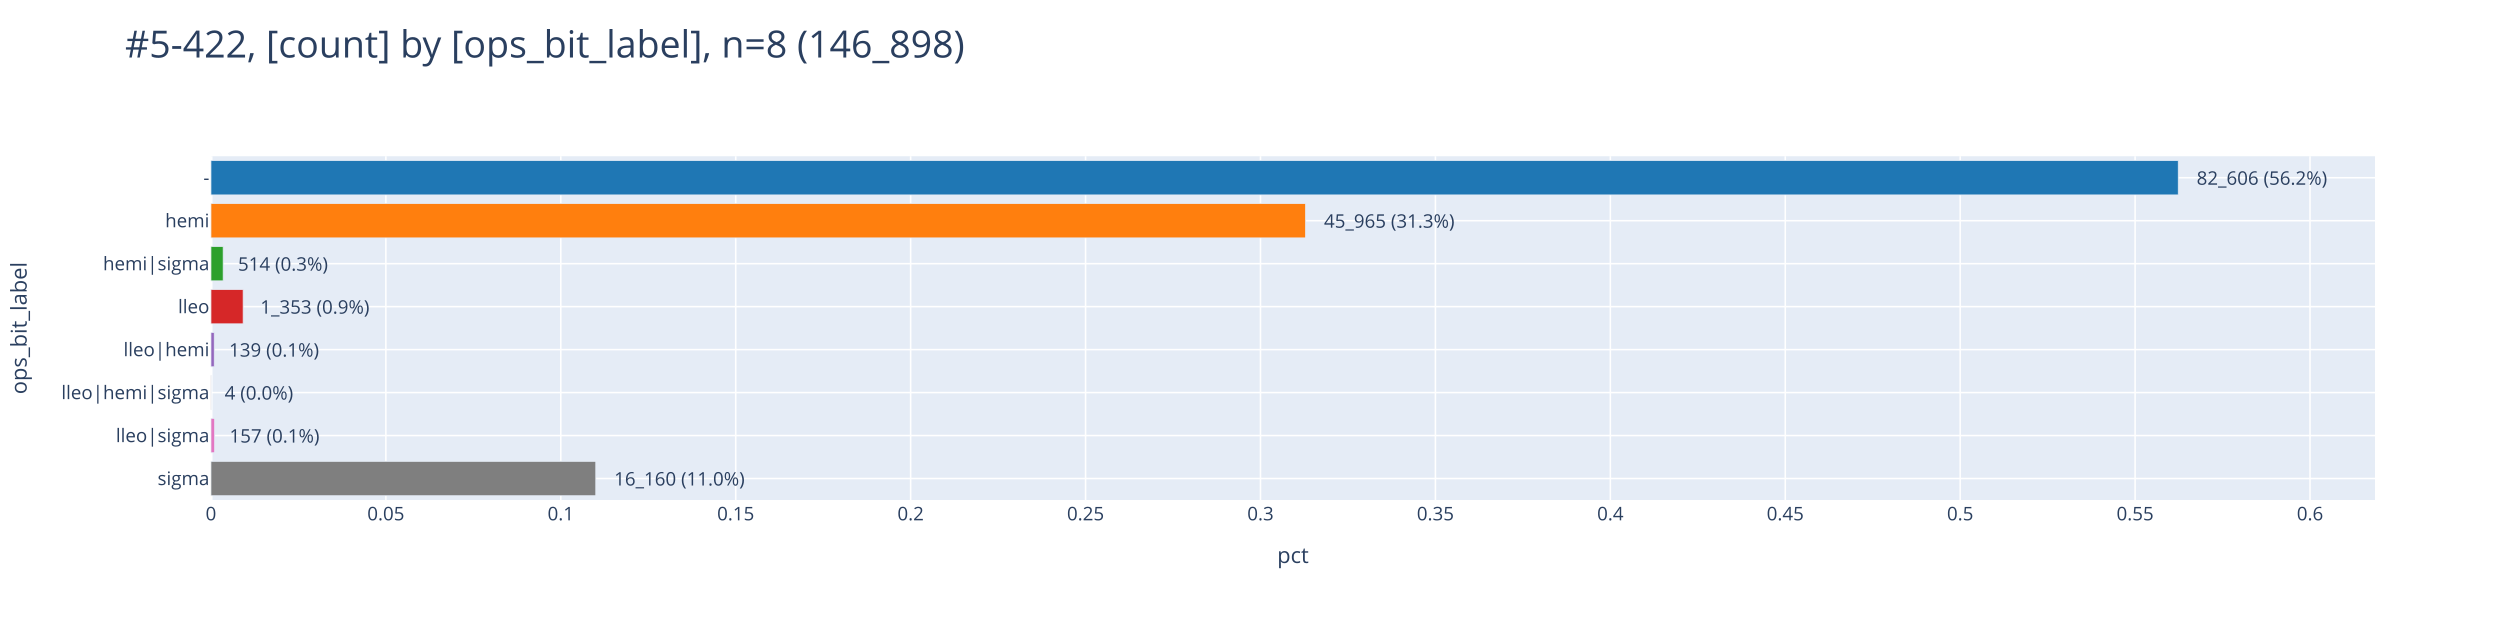
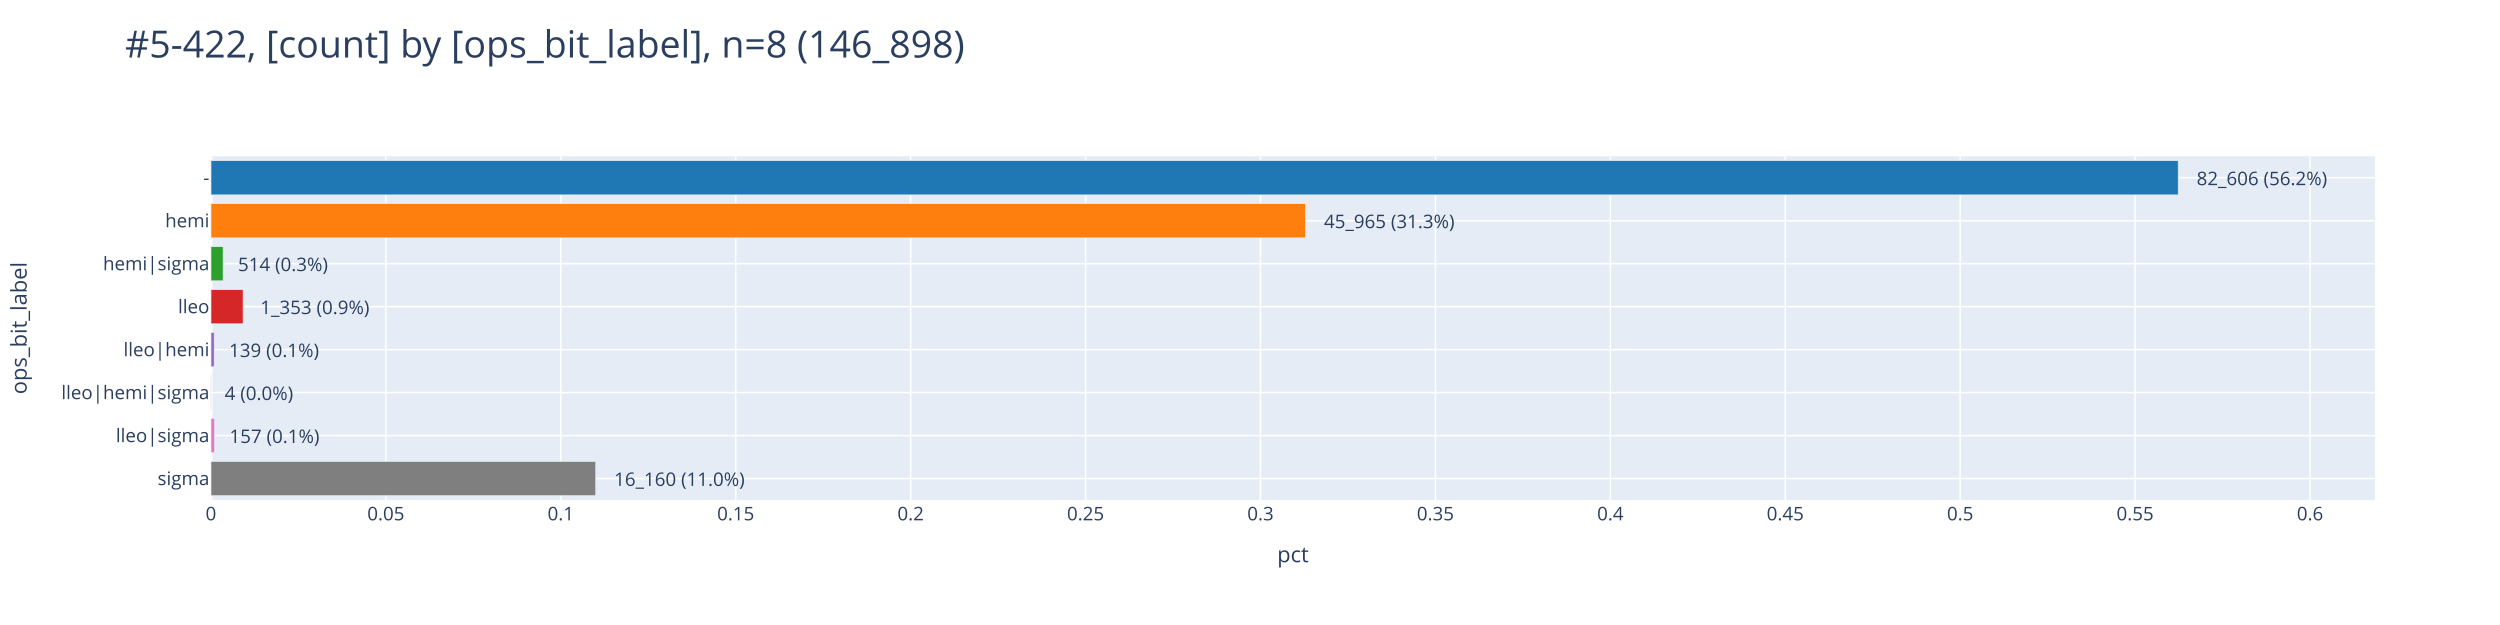
<svg xmlns="http://www.w3.org/2000/svg" class="main-svg" width="1600" height="400" style="" viewBox="0 0 1600 400">
  <rect x="0" y="0" width="1600" height="400" style="fill: rgb(255, 255, 255); fill-opacity: 1;" />
-   <defs id="defs-8fea6b">
+   <defs id="defs-e37f1a">
    <g class="clips">
-       <clipPath id="clip8fea6bxyplot" class="plotclip">
+       <clipPath id="clipe37f1axyplot" class="plotclip">
        <rect width="1385" height="220" />
      </clipPath>
-       <clipPath class="axesclip" id="clip8fea6bx">
+       <clipPath class="axesclip" id="clipe37f1ax">
        <rect x="135" y="0" width="1385" height="400" />
      </clipPath>
-       <clipPath class="axesclip" id="clip8fea6by">
+       <clipPath class="axesclip" id="clipe37f1ay">
        <rect x="0" y="100" width="1600" height="220" />
      </clipPath>
-       <clipPath class="axesclip" id="clip8fea6bxy">
+       <clipPath class="axesclip" id="clipe37f1axy">
        <rect x="135" y="100" width="1385" height="220" />
      </clipPath>
    </g>
    <g class="gradients" />
    <g class="patterns" />
  </defs>
  <g class="bglayer">
    <rect class="bg" x="135" y="100" width="1385" height="220" style="fill: rgb(229, 236, 246); fill-opacity: 1; stroke-width: 0;" />
  </g>
  <g class="layer-below">
    <g class="imagelayer" />
    <g class="shapelayer" />
  </g>
  <g class="cartesianlayer">
    <g class="subplot xy">
      <g class="layer-subplot">
        <g class="shapelayer" />
        <g class="imagelayer" />
      </g>
      <g class="minor-gridlayer">
        <g class="x" />
        <g class="y" />
      </g>
      <g class="gridlayer">
        <g class="x">
          <path class="xgrid crisp" transform="translate(246.95,0)" d="M0,100v220" style="stroke: rgb(255, 255, 255); stroke-opacity: 1; stroke-width: 1px;" />
          <path class="xgrid crisp" transform="translate(358.9,0)" d="M0,100v220" style="stroke: rgb(255, 255, 255); stroke-opacity: 1; stroke-width: 1px;" />
          <path class="xgrid crisp" transform="translate(470.86,0)" d="M0,100v220" style="stroke: rgb(255, 255, 255); stroke-opacity: 1; stroke-width: 1px;" />
          <path class="xgrid crisp" transform="translate(582.81,0)" d="M0,100v220" style="stroke: rgb(255, 255, 255); stroke-opacity: 1; stroke-width: 1px;" />
          <path class="xgrid crisp" transform="translate(694.76,0)" d="M0,100v220" style="stroke: rgb(255, 255, 255); stroke-opacity: 1; stroke-width: 1px;" />
          <path class="xgrid crisp" transform="translate(806.71,0)" d="M0,100v220" style="stroke: rgb(255, 255, 255); stroke-opacity: 1; stroke-width: 1px;" />
          <path class="xgrid crisp" transform="translate(918.66,0)" d="M0,100v220" style="stroke: rgb(255, 255, 255); stroke-opacity: 1; stroke-width: 1px;" />
          <path class="xgrid crisp" transform="translate(1030.62,0)" d="M0,100v220" style="stroke: rgb(255, 255, 255); stroke-opacity: 1; stroke-width: 1px;" />
          <path class="xgrid crisp" transform="translate(1142.57,0)" d="M0,100v220" style="stroke: rgb(255, 255, 255); stroke-opacity: 1; stroke-width: 1px;" />
          <path class="xgrid crisp" transform="translate(1254.52,0)" d="M0,100v220" style="stroke: rgb(255, 255, 255); stroke-opacity: 1; stroke-width: 1px;" />
          <path class="xgrid crisp" transform="translate(1366.47,0)" d="M0,100v220" style="stroke: rgb(255, 255, 255); stroke-opacity: 1; stroke-width: 1px;" />
          <path class="xgrid crisp" transform="translate(1478.42,0)" d="M0,100v220" style="stroke: rgb(255, 255, 255); stroke-opacity: 1; stroke-width: 1px;" />
        </g>
        <g class="y">
          <path class="ygrid crisp" transform="translate(0,306.25)" d="M135,0h1385" style="stroke: rgb(255, 255, 255); stroke-opacity: 1; stroke-width: 1px;" />
          <path class="ygrid crisp" transform="translate(0,278.75)" d="M135,0h1385" style="stroke: rgb(255, 255, 255); stroke-opacity: 1; stroke-width: 1px;" />
          <path class="ygrid crisp" transform="translate(0,251.25)" d="M135,0h1385" style="stroke: rgb(255, 255, 255); stroke-opacity: 1; stroke-width: 1px;" />
          <path class="ygrid crisp" transform="translate(0,223.75)" d="M135,0h1385" style="stroke: rgb(255, 255, 255); stroke-opacity: 1; stroke-width: 1px;" />
          <path class="ygrid crisp" transform="translate(0,196.25)" d="M135,0h1385" style="stroke: rgb(255, 255, 255); stroke-opacity: 1; stroke-width: 1px;" />
          <path class="ygrid crisp" transform="translate(0,168.75)" d="M135,0h1385" style="stroke: rgb(255, 255, 255); stroke-opacity: 1; stroke-width: 1px;" />
          <path class="ygrid crisp" transform="translate(0,141.25)" d="M135,0h1385" style="stroke: rgb(255, 255, 255); stroke-opacity: 1; stroke-width: 1px;" />
          <path class="ygrid crisp" transform="translate(0,113.75)" d="M135,0h1385" style="stroke: rgb(255, 255, 255); stroke-opacity: 1; stroke-width: 1px;" />
        </g>
      </g>
      <g class="zerolinelayer">
        <path class="xzl zl crisp" transform="translate(135,0)" d="M0,100v220" style="stroke: rgb(255, 255, 255); stroke-opacity: 1; stroke-width: 2px;" />
      </g>
      <g class="layer-between">
        <g class="shapelayer" />
        <g class="imagelayer" />
      </g>
      <path class="xlines-below" />
      <path class="ylines-below" />
      <g class="overlines-below" />
      <g class="xaxislayer-below" />
      <g class="yaxislayer-below" />
      <g class="overaxes-below" />
      <g class="overplot">
-         <g class="xy" transform="translate(135,100)" clip-path="url(#clip8fea6bxyplot)">
+         <g class="xy" transform="translate(135,100)" clip-path="url(#clipe37f1axyplot)">
          <g class="barlayer mlayer">
            <g class="trace bars" style="opacity: 1;">
              <g class="points">
                <g class="point">
                  <path d="M0,24.75V2.75H1259.09V24.75Z" style="vector-effect: none; opacity: 1; stroke-width: 0.5px; fill: rgb(31, 119, 180); fill-opacity: 1; stroke: rgb(229, 236, 246); stroke-opacity: 1;" />
-                   <text class="bartext bartext-outside" text-anchor="middle" data-notex="1" x="0" y="0" style="font-family: 'Open Sans', verdana, arial, sans-serif; font-size: 12px; fill: rgb(42, 63, 95); fill-opacity: 1; white-space: pre;" transform="translate(1312.621,18.25)">82_606 (56.2%)</text>
+                   <text class="bartext bartext-outside" text-anchor="middle" data-notex="1" x="0" y="0" style="font-family: 'Open Sans', verdana, arial, sans-serif; font-size: 12px; fill: rgb(42, 63, 95); fill-opacity: 1; white-space: pre;" transform="translate(1312.621,18.5)">82_606 (56.2%)</text>
                </g>
              </g>
            </g>
            <g class="trace bars" style="opacity: 1;">
              <g class="points">
                <g class="point">
                  <path d="M0,52.25V30.25H700.6V52.25Z" style="vector-effect: none; opacity: 1; stroke-width: 0.5px; fill: rgb(255, 127, 14); fill-opacity: 1; stroke: rgb(229, 236, 246); stroke-opacity: 1;" />
-                   <text class="bartext bartext-outside" text-anchor="middle" data-notex="1" x="0" y="0" style="font-family: 'Open Sans', verdana, arial, sans-serif; font-size: 12px; fill: rgb(42, 63, 95); fill-opacity: 1; white-space: pre;" transform="translate(754.1313,45.75)">45_965 (31.3%)</text>
+                   <text class="bartext bartext-outside" text-anchor="middle" data-notex="1" x="0" y="0" style="font-family: 'Open Sans', verdana, arial, sans-serif; font-size: 12px; fill: rgb(42, 63, 95); fill-opacity: 1; white-space: pre;" transform="translate(754.1313,46)">45_965 (31.3%)</text>
                </g>
              </g>
            </g>
            <g class="trace bars" style="opacity: 1;">
              <g class="points">
                <g class="point">
                  <path d="M0,79.75V57.75H7.83V79.75Z" style="vector-effect: none; opacity: 1; stroke-width: 0.5px; fill: rgb(44, 160, 44); fill-opacity: 1; stroke: rgb(229, 236, 246); stroke-opacity: 1;" />
-                   <text class="bartext bartext-outside" text-anchor="middle" data-notex="1" x="0" y="0" style="font-family: 'Open Sans', verdana, arial, sans-serif; font-size: 12px; fill: rgb(42, 63, 95); fill-opacity: 1; white-space: pre;" transform="translate(46.10344,73.25)">514 (0.3%)</text>
+                   <text class="bartext bartext-outside" text-anchor="middle" data-notex="1" x="0" y="0" style="font-family: 'Open Sans', verdana, arial, sans-serif; font-size: 12px; fill: rgb(42, 63, 95); fill-opacity: 1; white-space: pre;" transform="translate(46.10344,73.5)">514 (0.3%)</text>
                </g>
              </g>
            </g>
            <g class="trace bars" style="opacity: 1;">
              <g class="points">
                <g class="point">
                  <path d="M0,107.25V85.25H20.62V107.25Z" style="vector-effect: none; opacity: 1; stroke-width: 0.5px; fill: rgb(214, 39, 40); fill-opacity: 1; stroke: rgb(229, 236, 246); stroke-opacity: 1;" />
-                   <text class="bartext bartext-outside" text-anchor="middle" data-notex="1" x="0" y="0" style="font-family: 'Open Sans', verdana, arial, sans-serif; font-size: 12px; fill: rgb(42, 63, 95); fill-opacity: 1; white-space: pre;" transform="translate(66.52625,100.75)">1_353 (0.9%)</text>
+                   <text class="bartext bartext-outside" text-anchor="middle" data-notex="1" x="0" y="0" style="font-family: 'Open Sans', verdana, arial, sans-serif; font-size: 12px; fill: rgb(42, 63, 95); fill-opacity: 1; white-space: pre;" transform="translate(66.52234,101)">1_353 (0.9%)</text>
                </g>
              </g>
            </g>
            <g class="trace bars" style="opacity: 1;">
              <g class="points">
                <g class="point">
                  <path d="M0,134.75V112.75H2.12V134.75Z" style="vector-effect: none; opacity: 1; stroke-width: 0.5px; fill: rgb(148, 103, 189); fill-opacity: 1; stroke: rgb(229, 236, 246); stroke-opacity: 1;" />
-                   <text class="bartext bartext-outside" text-anchor="middle" data-notex="1" x="0" y="0" style="font-family: 'Open Sans', verdana, arial, sans-serif; font-size: 12px; fill: rgb(42, 63, 95); fill-opacity: 1; white-space: pre;" transform="translate(40.39344,128.25)">139 (0.1%)</text>
+                   <text class="bartext bartext-outside" text-anchor="middle" data-notex="1" x="0" y="0" style="font-family: 'Open Sans', verdana, arial, sans-serif; font-size: 12px; fill: rgb(42, 63, 95); fill-opacity: 1; white-space: pre;" transform="translate(40.39344,128.5)">139 (0.1%)</text>
                </g>
              </g>
            </g>
            <g class="trace bars" style="opacity: 1;">
              <g class="points">
                <g class="point">
                  <path d="M0,162.25V140.25H0.06V162.25Z" style="vector-effect: none; opacity: 1; stroke-width: 0.5px; fill: rgb(140, 86, 75); fill-opacity: 1; stroke: rgb(229, 236, 246); stroke-opacity: 1;" />
-                   <text class="bartext bartext-outside" text-anchor="middle" data-notex="1" x="0" y="0" style="font-family: 'Open Sans', verdana, arial, sans-serif; font-size: 12px; fill: rgb(42, 63, 95); fill-opacity: 1; white-space: pre;" transform="translate(30.70844,155.75)">4 (0.0%)</text>
+                   <text class="bartext bartext-outside" text-anchor="middle" data-notex="1" x="0" y="0" style="font-family: 'Open Sans', verdana, arial, sans-serif; font-size: 12px; fill: rgb(42, 63, 95); fill-opacity: 1; white-space: pre;" transform="translate(30.70453,156)">4 (0.0%)</text>
                </g>
              </g>
            </g>
            <g class="trace bars" style="opacity: 1;">
              <g class="points">
                <g class="point">
                  <path d="M0,189.75V167.75H2.39V189.75Z" style="vector-effect: none; opacity: 1; stroke-width: 0.5px; fill: rgb(227, 119, 194); fill-opacity: 1; stroke: rgb(229, 236, 246); stroke-opacity: 1;" />
-                   <text class="bartext bartext-outside" text-anchor="middle" data-notex="1" x="0" y="0" style="font-family: 'Open Sans', verdana, arial, sans-serif; font-size: 12px; fill: rgb(42, 63, 95); fill-opacity: 1; white-space: pre;" transform="translate(40.66344,183.25)">157 (0.1%)</text>
+                   <text class="bartext bartext-outside" text-anchor="middle" data-notex="1" x="0" y="0" style="font-family: 'Open Sans', verdana, arial, sans-serif; font-size: 12px; fill: rgb(42, 63, 95); fill-opacity: 1; white-space: pre;" transform="translate(40.66344,183.5)">157 (0.1%)</text>
                </g>
              </g>
            </g>
            <g class="trace bars" style="opacity: 1;">
              <g class="points">
                <g class="point">
                  <path d="M0,217.25V195.25H246.31V217.25Z" style="vector-effect: none; opacity: 1; stroke-width: 0.5px; fill: rgb(127, 127, 127); fill-opacity: 1; stroke: rgb(229, 236, 246); stroke-opacity: 1;" />
-                   <text class="bartext bartext-outside" text-anchor="middle" data-notex="1" x="0" y="0" style="font-family: 'Open Sans', verdana, arial, sans-serif; font-size: 12px; fill: rgb(42, 63, 95); fill-opacity: 1; white-space: pre;" transform="translate(299.8413,210.75)">16_160 (11.0%)</text>
+                   <text class="bartext bartext-outside" text-anchor="middle" data-notex="1" x="0" y="0" style="font-family: 'Open Sans', verdana, arial, sans-serif; font-size: 12px; fill: rgb(42, 63, 95); fill-opacity: 1; white-space: pre;" transform="translate(299.8413,211)">16_160 (11.0%)</text>
                </g>
              </g>
            </g>
          </g>
        </g>
      </g>
      <g class="zerolinelayer-above" />
      <path class="xlines-above crisp" d="M0,0" style="fill: none;" />
      <path class="ylines-above crisp" d="M0,0" style="fill: none;" />
      <g class="overlines-above" />
      <g class="xaxislayer-above">
        <g class="xtick">
          <text text-anchor="middle" x="0" y="333" transform="translate(135,0)" style="font-family: 'Open Sans', verdana, arial, sans-serif; font-size: 12px; fill: rgb(42, 63, 95); fill-opacity: 1; white-space: pre;">0</text>
        </g>
        <g class="xtick">
          <text text-anchor="middle" x="0" y="333" style="font-family: 'Open Sans', verdana, arial, sans-serif; font-size: 12px; fill: rgb(42, 63, 95); fill-opacity: 1; white-space: pre;" transform="translate(246.95,0)">0.05</text>
        </g>
        <g class="xtick">
          <text text-anchor="middle" x="0" y="333" style="font-family: 'Open Sans', verdana, arial, sans-serif; font-size: 12px; fill: rgb(42, 63, 95); fill-opacity: 1; white-space: pre;" transform="translate(358.9,0)">0.1</text>
        </g>
        <g class="xtick">
          <text text-anchor="middle" x="0" y="333" style="font-family: 'Open Sans', verdana, arial, sans-serif; font-size: 12px; fill: rgb(42, 63, 95); fill-opacity: 1; white-space: pre;" transform="translate(470.86,0)">0.15</text>
        </g>
        <g class="xtick">
          <text text-anchor="middle" x="0" y="333" style="font-family: 'Open Sans', verdana, arial, sans-serif; font-size: 12px; fill: rgb(42, 63, 95); fill-opacity: 1; white-space: pre;" transform="translate(582.81,0)">0.2</text>
        </g>
        <g class="xtick">
          <text text-anchor="middle" x="0" y="333" style="font-family: 'Open Sans', verdana, arial, sans-serif; font-size: 12px; fill: rgb(42, 63, 95); fill-opacity: 1; white-space: pre;" transform="translate(694.76,0)">0.25</text>
        </g>
        <g class="xtick">
          <text text-anchor="middle" x="0" y="333" style="font-family: 'Open Sans', verdana, arial, sans-serif; font-size: 12px; fill: rgb(42, 63, 95); fill-opacity: 1; white-space: pre;" transform="translate(806.71,0)">0.3</text>
        </g>
        <g class="xtick">
          <text text-anchor="middle" x="0" y="333" style="font-family: 'Open Sans', verdana, arial, sans-serif; font-size: 12px; fill: rgb(42, 63, 95); fill-opacity: 1; white-space: pre;" transform="translate(918.66,0)">0.35</text>
        </g>
        <g class="xtick">
          <text text-anchor="middle" x="0" y="333" style="font-family: 'Open Sans', verdana, arial, sans-serif; font-size: 12px; fill: rgb(42, 63, 95); fill-opacity: 1; white-space: pre;" transform="translate(1030.62,0)">0.4</text>
        </g>
        <g class="xtick">
          <text text-anchor="middle" x="0" y="333" style="font-family: 'Open Sans', verdana, arial, sans-serif; font-size: 12px; fill: rgb(42, 63, 95); fill-opacity: 1; white-space: pre;" transform="translate(1142.57,0)">0.45</text>
        </g>
        <g class="xtick">
          <text text-anchor="middle" x="0" y="333" style="font-family: 'Open Sans', verdana, arial, sans-serif; font-size: 12px; fill: rgb(42, 63, 95); fill-opacity: 1; white-space: pre;" transform="translate(1254.52,0)">0.5</text>
        </g>
        <g class="xtick">
          <text text-anchor="middle" x="0" y="333" style="font-family: 'Open Sans', verdana, arial, sans-serif; font-size: 12px; fill: rgb(42, 63, 95); fill-opacity: 1; white-space: pre;" transform="translate(1366.47,0)">0.55</text>
        </g>
        <g class="xtick">
          <text text-anchor="middle" x="0" y="333" style="font-family: 'Open Sans', verdana, arial, sans-serif; font-size: 12px; fill: rgb(42, 63, 95); fill-opacity: 1; white-space: pre;" transform="translate(1478.42,0)">0.6</text>
        </g>
      </g>
      <g class="yaxislayer-above">
        <g class="ytick">
          <text text-anchor="end" x="134" y="4.2" transform="translate(0,306.25)" style="font-family: 'Open Sans', verdana, arial, sans-serif; font-size: 12px; fill: rgb(42, 63, 95); fill-opacity: 1; white-space: pre;">sigma</text>
        </g>
        <g class="ytick">
          <text text-anchor="end" x="134" y="4.2" transform="translate(0,278.75)" style="font-family: 'Open Sans', verdana, arial, sans-serif; font-size: 12px; fill: rgb(42, 63, 95); fill-opacity: 1; white-space: pre;">lleo|sigma</text>
        </g>
        <g class="ytick">
          <text text-anchor="end" x="134" y="4.2" transform="translate(0,251.25)" style="font-family: 'Open Sans', verdana, arial, sans-serif; font-size: 12px; fill: rgb(42, 63, 95); fill-opacity: 1; white-space: pre;">lleo|hemi|sigma</text>
        </g>
        <g class="ytick">
          <text text-anchor="end" x="134" y="4.2" transform="translate(0,223.75)" style="font-family: 'Open Sans', verdana, arial, sans-serif; font-size: 12px; fill: rgb(42, 63, 95); fill-opacity: 1; white-space: pre;">lleo|hemi</text>
        </g>
        <g class="ytick">
          <text text-anchor="end" x="134" y="4.2" transform="translate(0,196.25)" style="font-family: 'Open Sans', verdana, arial, sans-serif; font-size: 12px; fill: rgb(42, 63, 95); fill-opacity: 1; white-space: pre;">lleo</text>
        </g>
        <g class="ytick">
          <text text-anchor="end" x="134" y="4.2" transform="translate(0,168.75)" style="font-family: 'Open Sans', verdana, arial, sans-serif; font-size: 12px; fill: rgb(42, 63, 95); fill-opacity: 1; white-space: pre;">hemi|sigma</text>
        </g>
        <g class="ytick">
          <text text-anchor="end" x="134" y="4.2" transform="translate(0,141.25)" style="font-family: 'Open Sans', verdana, arial, sans-serif; font-size: 12px; fill: rgb(42, 63, 95); fill-opacity: 1; white-space: pre;">hemi</text>
        </g>
        <g class="ytick">
          <text text-anchor="end" x="134" y="4.2" transform="translate(0,113.75)" style="font-family: 'Open Sans', verdana, arial, sans-serif; font-size: 12px; fill: rgb(42, 63, 95); fill-opacity: 1; white-space: pre;">-</text>
        </g>
      </g>
      <g class="overaxes-above" />
    </g>
  </g>
  <g class="polarlayer" />
  <g class="smithlayer" />
  <g class="ternarylayer" />
  <g class="geolayer" />
  <g class="funnelarealayer" />
  <g class="pielayer" />
  <g class="iciclelayer" />
  <g class="treemaplayer" />
  <g class="sunburstlayer" />
  <g class="glimages" />
-   <defs id="topdefs-8fea6b">
+   <defs id="topdefs-e37f1a">
    <g class="clips" />
  </defs>
  <g class="layer-above">
    <g class="imagelayer" />
    <g class="shapelayer" />
  </g>
  <g class="infolayer">
    <g class="g-gtitle">
      <text class="gtitle" x="80" y="20" text-anchor="start" dy="0.7em" style="opacity: 1; font-family: 'Open Sans', verdana, arial, sans-serif; font-size: 24px; fill: rgb(42, 63, 95); fill-opacity: 1; white-space: pre;">#5-422, [count] by [ops_bit_label], n=8 (146_898)</text>
    </g>
    <g class="g-xtitle">
-       <text class="xtitle" x="827.5" y="360.3" text-anchor="middle" style="opacity: 1; font-family: 'Open Sans', verdana, arial, sans-serif; font-size: 14px; fill: rgb(42, 63, 95); fill-opacity: 1; white-space: pre;">pct</text>
+       <text class="xtitle" x="827.5" y="359.8" text-anchor="middle" style="opacity: 1; font-family: 'Open Sans', verdana, arial, sans-serif; font-size: 14px; fill: rgb(42, 63, 95); fill-opacity: 1; white-space: pre;">pct</text>
    </g>
    <g class="g-ytitle">
-       <text class="ytitle" transform="rotate(-90,17.06875,210)" x="17.069" y="210" text-anchor="middle" style="opacity: 1; font-family: 'Open Sans', verdana, arial, sans-serif; font-size: 14px; fill: rgb(42, 63, 95); fill-opacity: 1; white-space: pre;">ops_bit_label</text>
+       <text class="ytitle" transform="rotate(-90,17.07656,210)" x="17.077" y="210" text-anchor="middle" style="opacity: 1; font-family: 'Open Sans', verdana, arial, sans-serif; font-size: 14px; fill: rgb(42, 63, 95); fill-opacity: 1; white-space: pre;">ops_bit_label</text>
    </g>
  </g>
</svg>
